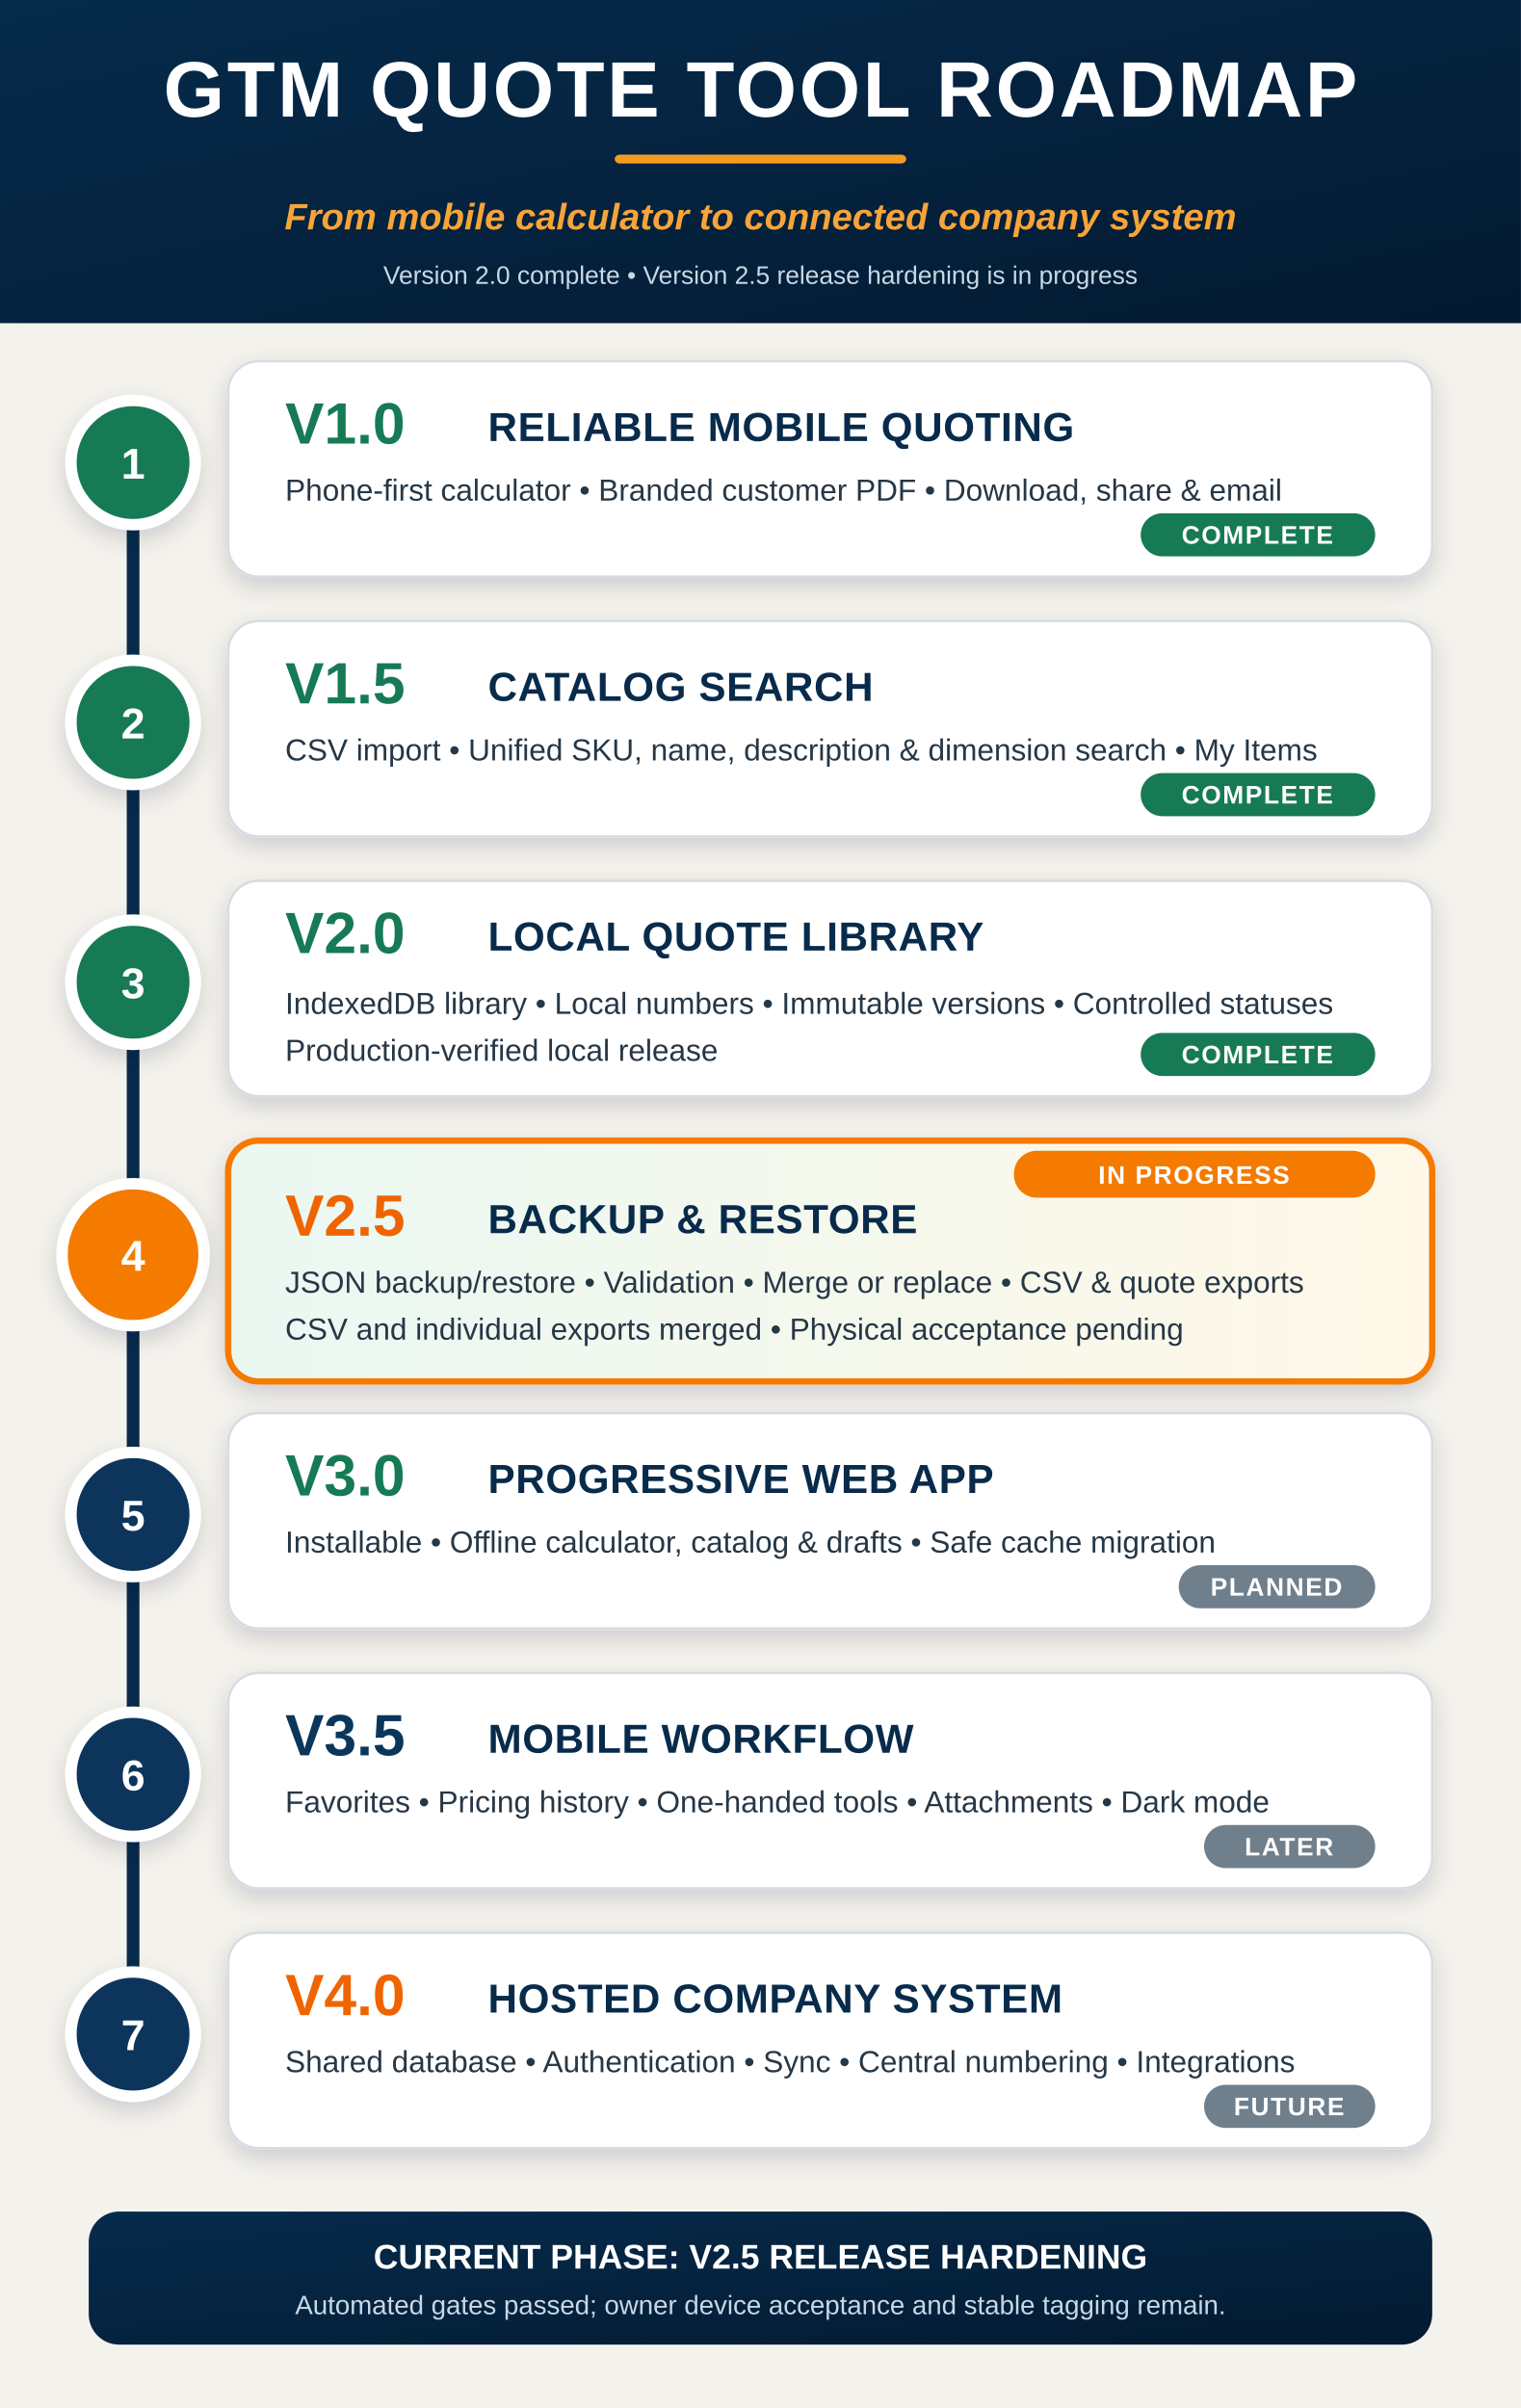
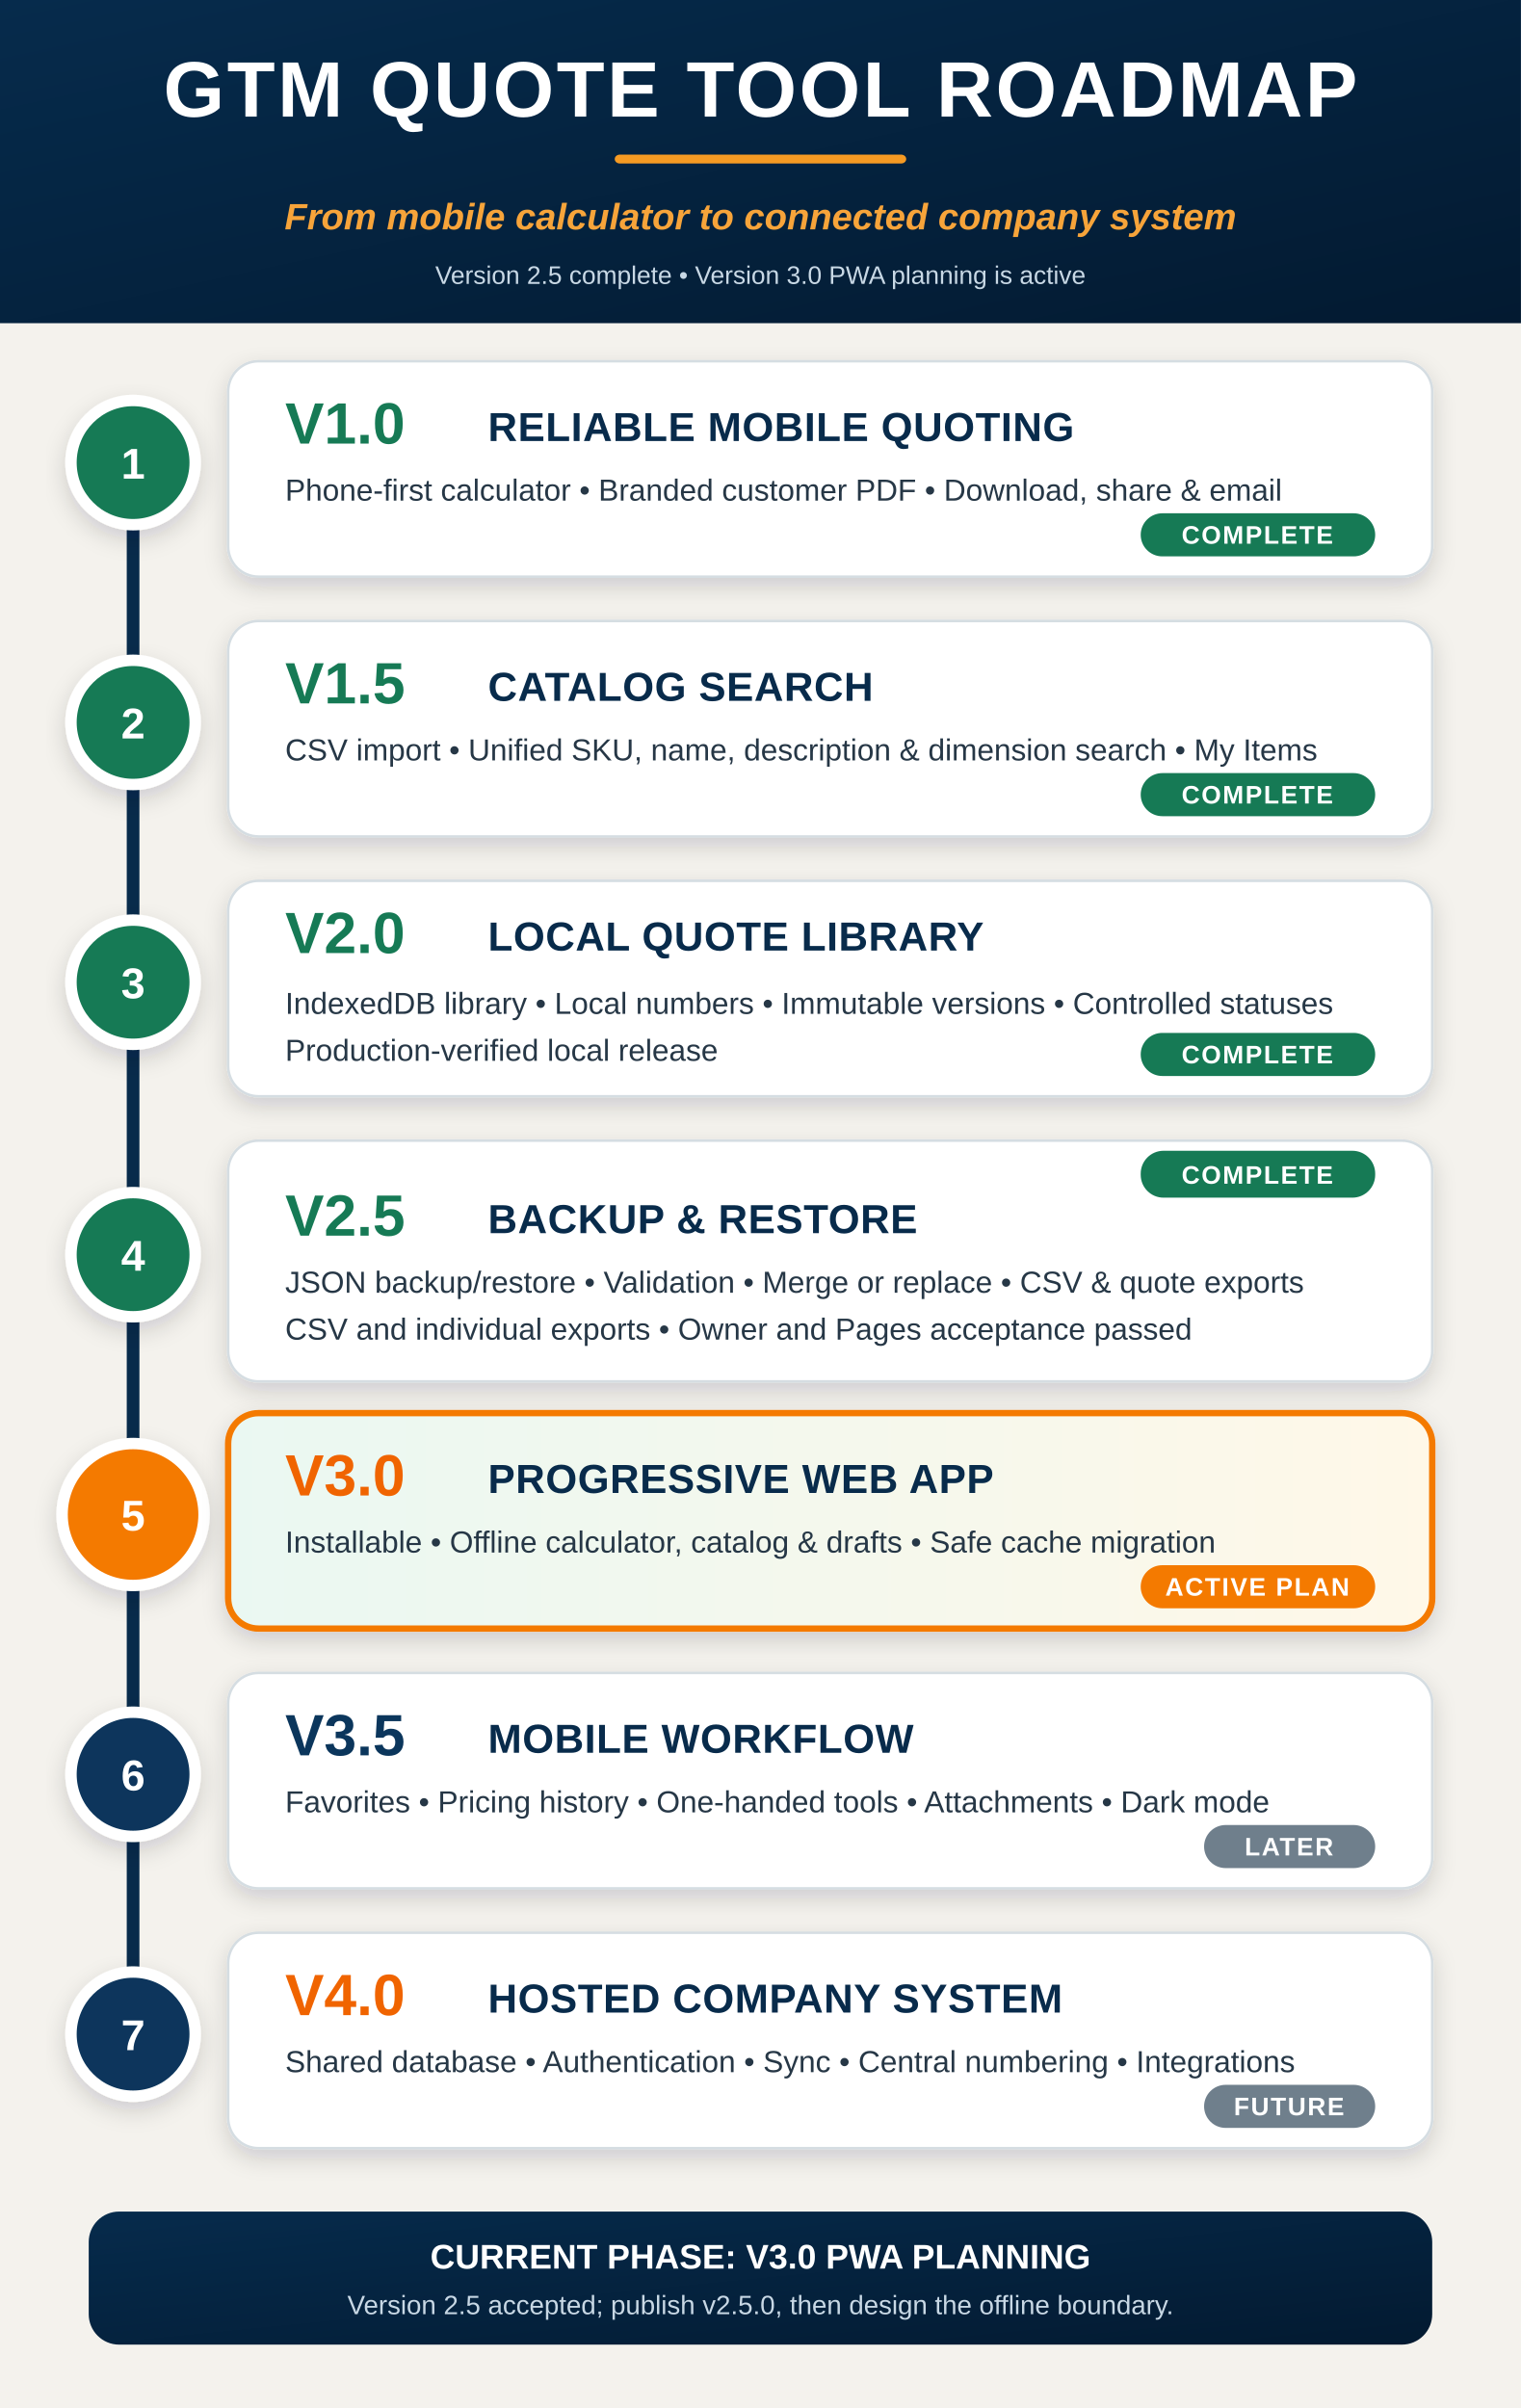
<svg xmlns="http://www.w3.org/2000/svg" width="1200" height="1900" viewBox="0 0 1200 1900" role="img" aria-labelledby="title description">
  <defs>
    <linearGradient id="header" x1="0" y1="0" x2="1" y2="1">
      <stop offset="0" stop-color="#062b4c" />
      <stop offset="1" stop-color="#031a31" />
    </linearGradient>
    <linearGradient id="current" x1="0" y1="0" x2="1" y2="0">
      <stop offset="0" stop-color="#eaf8f2" />
      <stop offset="1" stop-color="#fff8e8" />
    </linearGradient>
    <filter id="shadow" x="-20%" y="-20%" width="140%" height="150%">
      <feDropShadow dx="0" dy="7" stdDeviation="9" flood-color="#061c2f" flood-opacity="0.16" />
    </filter>
    <style>
      .card { fill: #fff; stroke: #d5dde2; stroke-width: 2; }
      .version { font: 800 46px Arial, Helvetica, sans-serif; }
      .heading { fill: #082b4b; font: 800 32px Arial, Helvetica, sans-serif; letter-spacing: .5px; }
      .body { fill: #263746; font: 24px Arial, Helvetica, sans-serif; }
      .status { font: 800 20px Arial, Helvetica, sans-serif; letter-spacing: 1.2px; }
      .step { fill: #fff; font: 800 34px Arial, Helvetica, sans-serif; text-anchor: middle; dominant-baseline: middle; }
    </style>
  </defs>
  <rect width="1200" height="1900" fill="#f4f2ed" />
  <rect width="1200" height="255" fill="url(#header)" />
  <text x="600" y="92" fill="#fff" font-family="Arial, Helvetica, sans-serif" font-size="62" font-weight="900" text-anchor="middle" letter-spacing="2">GTM QUOTE TOOL ROADMAP</text>
  <rect x="485" y="122" width="230" height="7" rx="4" fill="#f59a23" />
  <text x="600" y="181" fill="#f7a43a" font-family="Arial, Helvetica, sans-serif" font-size="29" font-weight="700" font-style="italic" text-anchor="middle">From mobile calculator to connected company system</text>
-   <text x="600" y="224" fill="#c8d8e5" font-family="Arial, Helvetica, sans-serif" font-size="20" text-anchor="middle">Version 2.0 complete • Version 2.5 release hardening is in progress</text>
+   <text x="600" y="224" fill="#c8d8e5" font-family="Arial, Helvetica, sans-serif" font-size="20" text-anchor="middle">Version 2.5 complete • Version 3.0 PWA planning is active</text>
  <line x1="105" y1="330" x2="105" y2="1620" stroke="#082b4b" stroke-width="10" stroke-linecap="round" />
  <circle cx="105" cy="365" r="49" fill="#167a55" stroke="#fff" stroke-width="9" filter="url(#shadow)" />
  <text class="step" x="105" y="368">1</text>
  <g filter="url(#shadow)">
    <rect class="card" x="180" y="285" width="950" height="170" rx="24" />
  </g>
  <text class="version" x="225" y="350" fill="#167a55">V1.0</text>
  <text class="heading" x="385" y="348">RELIABLE MOBILE QUOTING</text>
  <text class="body" x="225" y="395">Phone-first calculator • Branded customer PDF • Download, share &amp; email</text>
  <rect x="900" y="405" width="185" height="34" rx="17" fill="#167a55" />
  <text class="status" x="992" y="429" fill="#fff" text-anchor="middle">COMPLETE</text>
  <circle cx="105" cy="570" r="49" fill="#167a55" stroke="#fff" stroke-width="9" filter="url(#shadow)" />
  <text class="step" x="105" y="573">2</text>
  <g filter="url(#shadow)">
    <rect class="card" x="180" y="490" width="950" height="170" rx="24" />
  </g>
  <text class="version" x="225" y="555" fill="#167a55">V1.5</text>
  <text class="heading" x="385" y="553">CATALOG SEARCH</text>
  <text class="body" x="225" y="600">CSV import • Unified SKU, name, description &amp; dimension search • My Items</text>
  <rect x="900" y="610" width="185" height="34" rx="17" fill="#167a55" />
  <text class="status" x="992" y="634" fill="#fff" text-anchor="middle">COMPLETE</text>
  <circle cx="105" cy="775" r="49" fill="#167a55" stroke="#fff" stroke-width="9" filter="url(#shadow)" />
  <text class="step" x="105" y="778">3</text>
  <g filter="url(#shadow)">
    <rect class="card" x="180" y="695" width="950" height="170" rx="24" />
  </g>
  <text class="version" x="225" y="752" fill="#167a55">V2.0</text>
  <text class="heading" x="385" y="750">LOCAL QUOTE LIBRARY</text>
  <text class="body" x="225" y="800">IndexedDB library • Local numbers • Immutable versions • Controlled statuses</text>
  <text class="body" x="225" y="837">Production-verified local release</text>
  <rect x="900" y="815" width="185" height="34" rx="17" fill="#167a55" />
  <text class="status" x="992" y="839" fill="#fff" text-anchor="middle">COMPLETE</text>
-   <circle cx="105" cy="990" r="56" fill="#f47a00" stroke="#fff" stroke-width="9" filter="url(#shadow)" />
+   <circle cx="105" cy="990" r="49" fill="#167a55" stroke="#fff" stroke-width="9" filter="url(#shadow)" />
  <text class="step" x="105" y="993">4</text>
  <g filter="url(#shadow)">
-     <rect x="180" y="900" width="950" height="190" rx="24" fill="url(#current)" stroke="#f47a00" stroke-width="5" />
+     <rect class="card" x="180" y="900" width="950" height="190" rx="24" />
  </g>
-   <text class="version" x="225" y="975" fill="#f06400">V2.5</text>
+   <text class="version" x="225" y="975" fill="#167a55">V2.5</text>
  <text class="heading" x="385" y="973">BACKUP &amp; RESTORE</text>
  <text class="body" x="225" y="1020">JSON backup/restore • Validation • Merge or replace • CSV &amp; quote exports</text>
-   <text class="body" x="225" y="1057">CSV and individual exports merged • Physical acceptance pending</text>
-   <rect x="800" y="908" width="285" height="37" rx="18" fill="#f47a00" />
-   <text class="status" x="942" y="934" fill="#fff" text-anchor="middle">IN PROGRESS</text>
-   <circle cx="105" cy="1195" r="49" fill="#0b365c" stroke="#fff" stroke-width="9" filter="url(#shadow)" />
+   <text class="body" x="225" y="1057">CSV and individual exports • Owner and Pages acceptance passed</text>
+   <rect x="900" y="908" width="185" height="37" rx="18" fill="#167a55" />
+   <text class="status" x="992" y="934" fill="#fff" text-anchor="middle">COMPLETE</text>
+   <circle cx="105" cy="1195" r="56" fill="#f47a00" stroke="#fff" stroke-width="9" filter="url(#shadow)" />
  <text class="step" x="105" y="1198">5</text>
  <g filter="url(#shadow)">
-     <rect class="card" x="180" y="1115" width="950" height="170" rx="24" />
+     <rect x="180" y="1115" width="950" height="170" rx="24" fill="url(#current)" stroke="#f47a00" stroke-width="5" />
  </g>
-   <text class="version" x="225" y="1180" fill="#167a55">V3.0</text>
+   <text class="version" x="225" y="1180" fill="#f06400">V3.0</text>
  <text class="heading" x="385" y="1178">PROGRESSIVE WEB APP</text>
  <text class="body" x="225" y="1225">Installable • Offline calculator, catalog &amp; drafts • Safe cache migration</text>
-   <rect x="930" y="1235" width="155" height="34" rx="17" fill="#6f7f8c" />
-   <text class="status" x="1007" y="1259" fill="#fff" text-anchor="middle">PLANNED</text>
+   <rect x="900" y="1235" width="185" height="34" rx="17" fill="#f47a00" />
+   <text class="status" x="992" y="1259" fill="#fff" text-anchor="middle">ACTIVE PLAN</text>
  <circle cx="105" cy="1400" r="49" fill="#0b365c" stroke="#fff" stroke-width="9" filter="url(#shadow)" />
  <text class="step" x="105" y="1403">6</text>
  <g filter="url(#shadow)">
    <rect class="card" x="180" y="1320" width="950" height="170" rx="24" />
  </g>
  <text class="version" x="225" y="1385" fill="#0b365c">V3.5</text>
  <text class="heading" x="385" y="1383">MOBILE WORKFLOW</text>
  <text class="body" x="225" y="1430">Favorites • Pricing history • One-handed tools • Attachments • Dark mode</text>
  <rect x="950" y="1440" width="135" height="34" rx="17" fill="#6f7f8c" />
  <text class="status" x="1017" y="1464" fill="#fff" text-anchor="middle">LATER</text>
  <circle cx="105" cy="1605" r="49" fill="#0b365c" stroke="#fff" stroke-width="9" filter="url(#shadow)" />
  <text class="step" x="105" y="1608">7</text>
  <g filter="url(#shadow)">
    <rect class="card" x="180" y="1525" width="950" height="170" rx="24" />
  </g>
  <text class="version" x="225" y="1590" fill="#f06400">V4.0</text>
  <text class="heading" x="385" y="1588">HOSTED COMPANY SYSTEM</text>
  <text class="body" x="225" y="1635">Shared database • Authentication • Sync • Central numbering • Integrations</text>
  <rect x="950" y="1645" width="135" height="34" rx="17" fill="#6f7f8c" />
  <text class="status" x="1017" y="1669" fill="#fff" text-anchor="middle">FUTURE</text>
  <rect x="70" y="1745" width="1060" height="105" rx="24" fill="url(#header)" />
-   <text x="600" y="1790" fill="#fff" font-family="Arial, Helvetica, sans-serif" font-size="27" font-weight="800" text-anchor="middle">CURRENT PHASE: V2.5 RELEASE HARDENING</text>
-   <text x="600" y="1826" fill="#c8d8e5" font-family="Arial, Helvetica, sans-serif" font-size="21" text-anchor="middle">Automated gates passed; owner device acceptance and stable tagging remain.</text>
+   <text x="600" y="1790" fill="#fff" font-family="Arial, Helvetica, sans-serif" font-size="27" font-weight="800" text-anchor="middle">CURRENT PHASE: V3.0 PWA PLANNING</text>
+   <text x="600" y="1826" fill="#c8d8e5" font-family="Arial, Helvetica, sans-serif" font-size="21" text-anchor="middle">Version 2.5 accepted; publish v2.5.0, then design the offline boundary.</text>
</svg>
